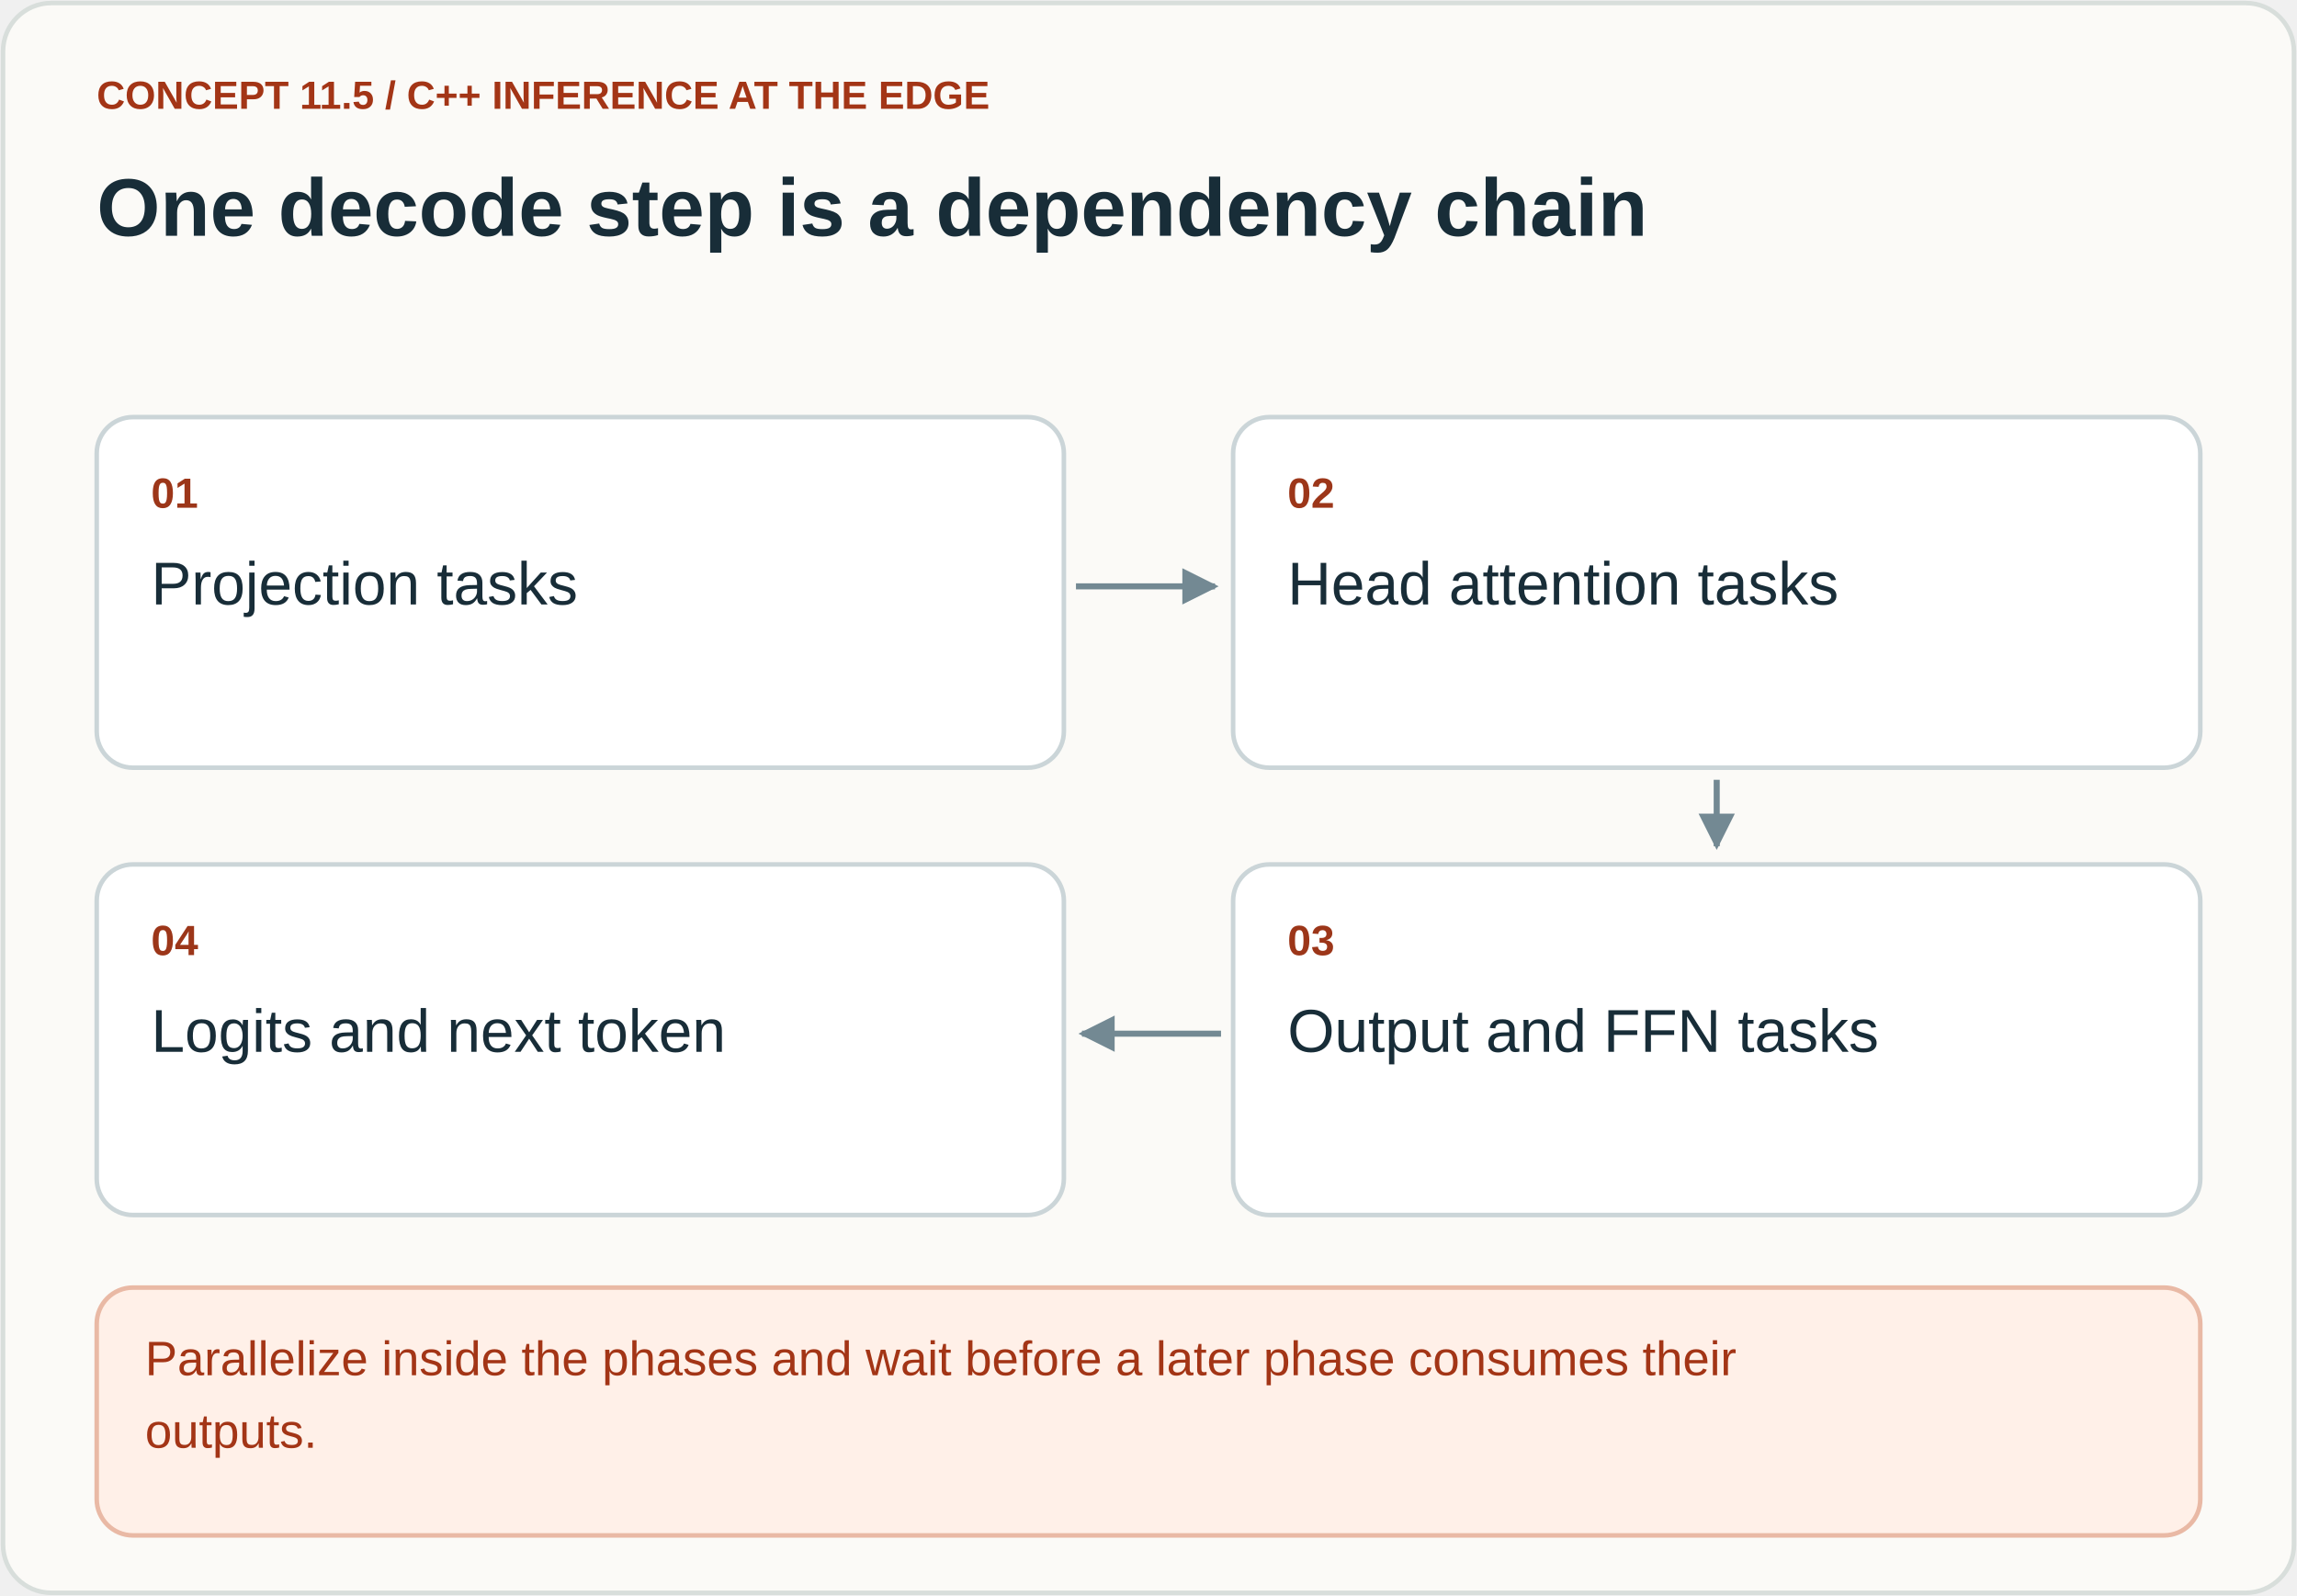
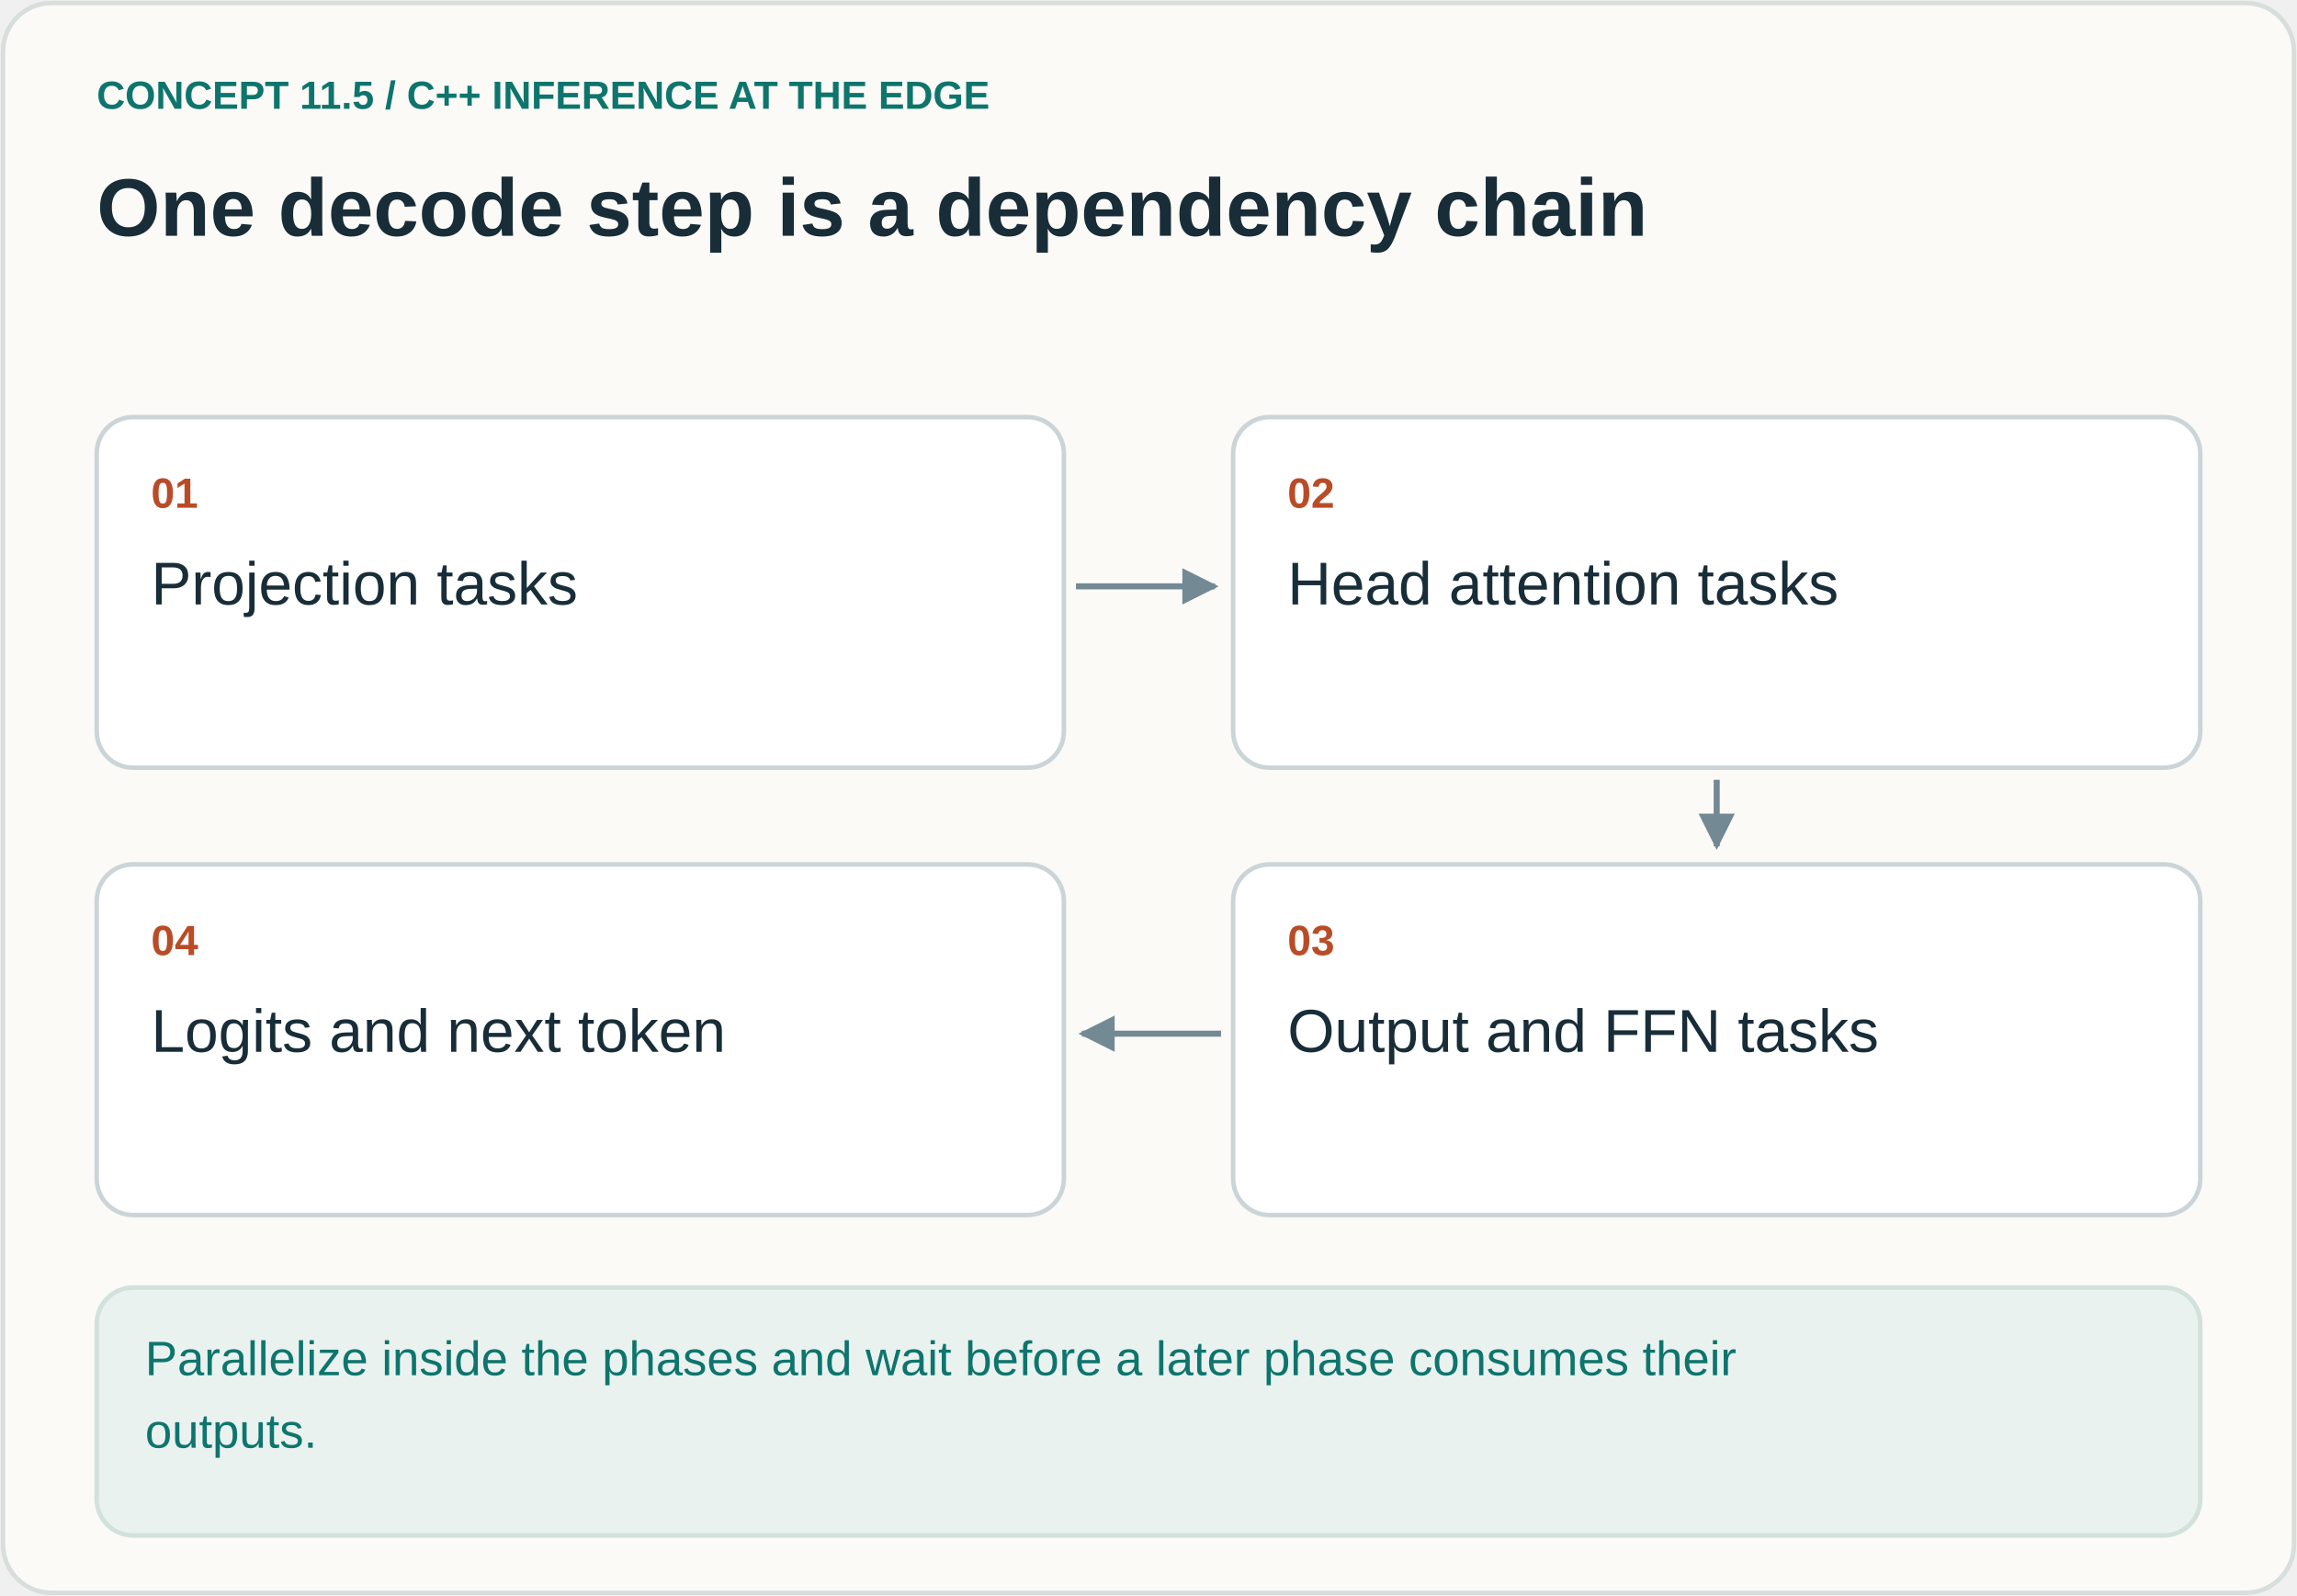
<svg xmlns="http://www.w3.org/2000/svg" width="760" height="528" viewBox="0 0 760 528" role="img" aria-labelledby="title desc">
  <defs>
    <marker id="arrow" viewBox="0 0 10 10" refX="9" refY="5" markerWidth="6" markerHeight="6" orient="auto-start-reverse">
      <path d="M0 0 L10 5 L0 10 Z" fill="#738993" />
    </marker>
  </defs>
  <g font-family="Arial, Helvetica, sans-serif">
    <rect x="1" y="1" width="758" height="526" rx="16" fill="#fbfaf7" stroke="#d8dedb" stroke-width="1.5" />
-     <text x="32" y="36" font-size="13" fill="#a33516" font-weight="700" text-anchor="start">CONCEPT 11.5  /  C++ INFERENCE AT THE EDGE</text>
+     <text x="32" y="36" font-size="13" fill="#0e756d" font-weight="700" text-anchor="start">CONCEPT 11.5  /  C++ INFERENCE AT THE EDGE</text>
    <text x="32" y="78" font-size="27" fill="#182d38" font-weight="600" text-anchor="start">One decode step is a dependency chain</text>
    <rect x="32" y="138" width="320" height="116" rx="12" fill="#fff" stroke="#cbd5d8" stroke-width="1.5" />
-     <text x="50" y="168" font-size="14" fill="#9c3619" font-weight="700" text-anchor="start">01</text>
+     <text x="50" y="168" font-size="14" fill="#b94c27" font-weight="700" text-anchor="start">01</text>
    <text x="50" y="200" font-size="20" fill="#182d38" font-weight="500" text-anchor="start">Projection tasks</text>
    <rect x="408" y="138" width="320" height="116" rx="12" fill="#fff" stroke="#cbd5d8" stroke-width="1.5" />
-     <text x="426" y="168" font-size="14" fill="#9c3619" font-weight="700" text-anchor="start">02</text>
+     <text x="426" y="168" font-size="14" fill="#b94c27" font-weight="700" text-anchor="start">02</text>
    <text x="426" y="200" font-size="20" fill="#182d38" font-weight="500" text-anchor="start">Head attention tasks</text>
    <rect x="408" y="286" width="320" height="116" rx="12" fill="#fff" stroke="#cbd5d8" stroke-width="1.5" />
-     <text x="426" y="316" font-size="14" fill="#9c3619" font-weight="700" text-anchor="start">03</text>
+     <text x="426" y="316" font-size="14" fill="#b94c27" font-weight="700" text-anchor="start">03</text>
    <text x="426" y="348" font-size="20" fill="#182d38" font-weight="500" text-anchor="start">Output and FFN tasks</text>
    <rect x="32" y="286" width="320" height="116" rx="12" fill="#fff" stroke="#cbd5d8" stroke-width="1.5" />
-     <text x="50" y="316" font-size="14" fill="#9c3619" font-weight="700" text-anchor="start">04</text>
+     <text x="50" y="316" font-size="14" fill="#b94c27" font-weight="700" text-anchor="start">04</text>
    <text x="50" y="348" font-size="20" fill="#182d38" font-weight="500" text-anchor="start">Logits and next token</text>
    <path d="M356 194 L402 194" fill="none" stroke="#738993" stroke-width="2" marker-end="url(#arrow)" />
    <path d="M568 258 L568 280" fill="none" stroke="#738993" stroke-width="2" marker-end="url(#arrow)" />
    <path d="M404 342 L358 342" fill="none" stroke="#738993" stroke-width="2" marker-end="url(#arrow)" />
-     <rect x="32" y="426" width="696" height="82" rx="12" fill="#fff0e8" stroke="#e9b9a5" stroke-width="1.5" />
-     <text x="48" y="455" font-size="16" fill="#a33516" font-weight="400" text-anchor="start">Parallelize inside the phases and wait before a later phase consumes their</text>
-     <text x="48" y="479" font-size="16" fill="#a33516" font-weight="400" text-anchor="start">outputs.</text>
+     <rect x="32" y="426" width="696" height="82" rx="12" fill="#eaf2ef" stroke="#d2e1db" stroke-width="1.5" />
+     <text x="48" y="455" font-size="16" fill="#0e756d" font-weight="400" text-anchor="start">Parallelize inside the phases and wait before a later phase consumes their</text>
+     <text x="48" y="479" font-size="16" fill="#0e756d" font-weight="400" text-anchor="start">outputs.</text>
  </g>
</svg>
